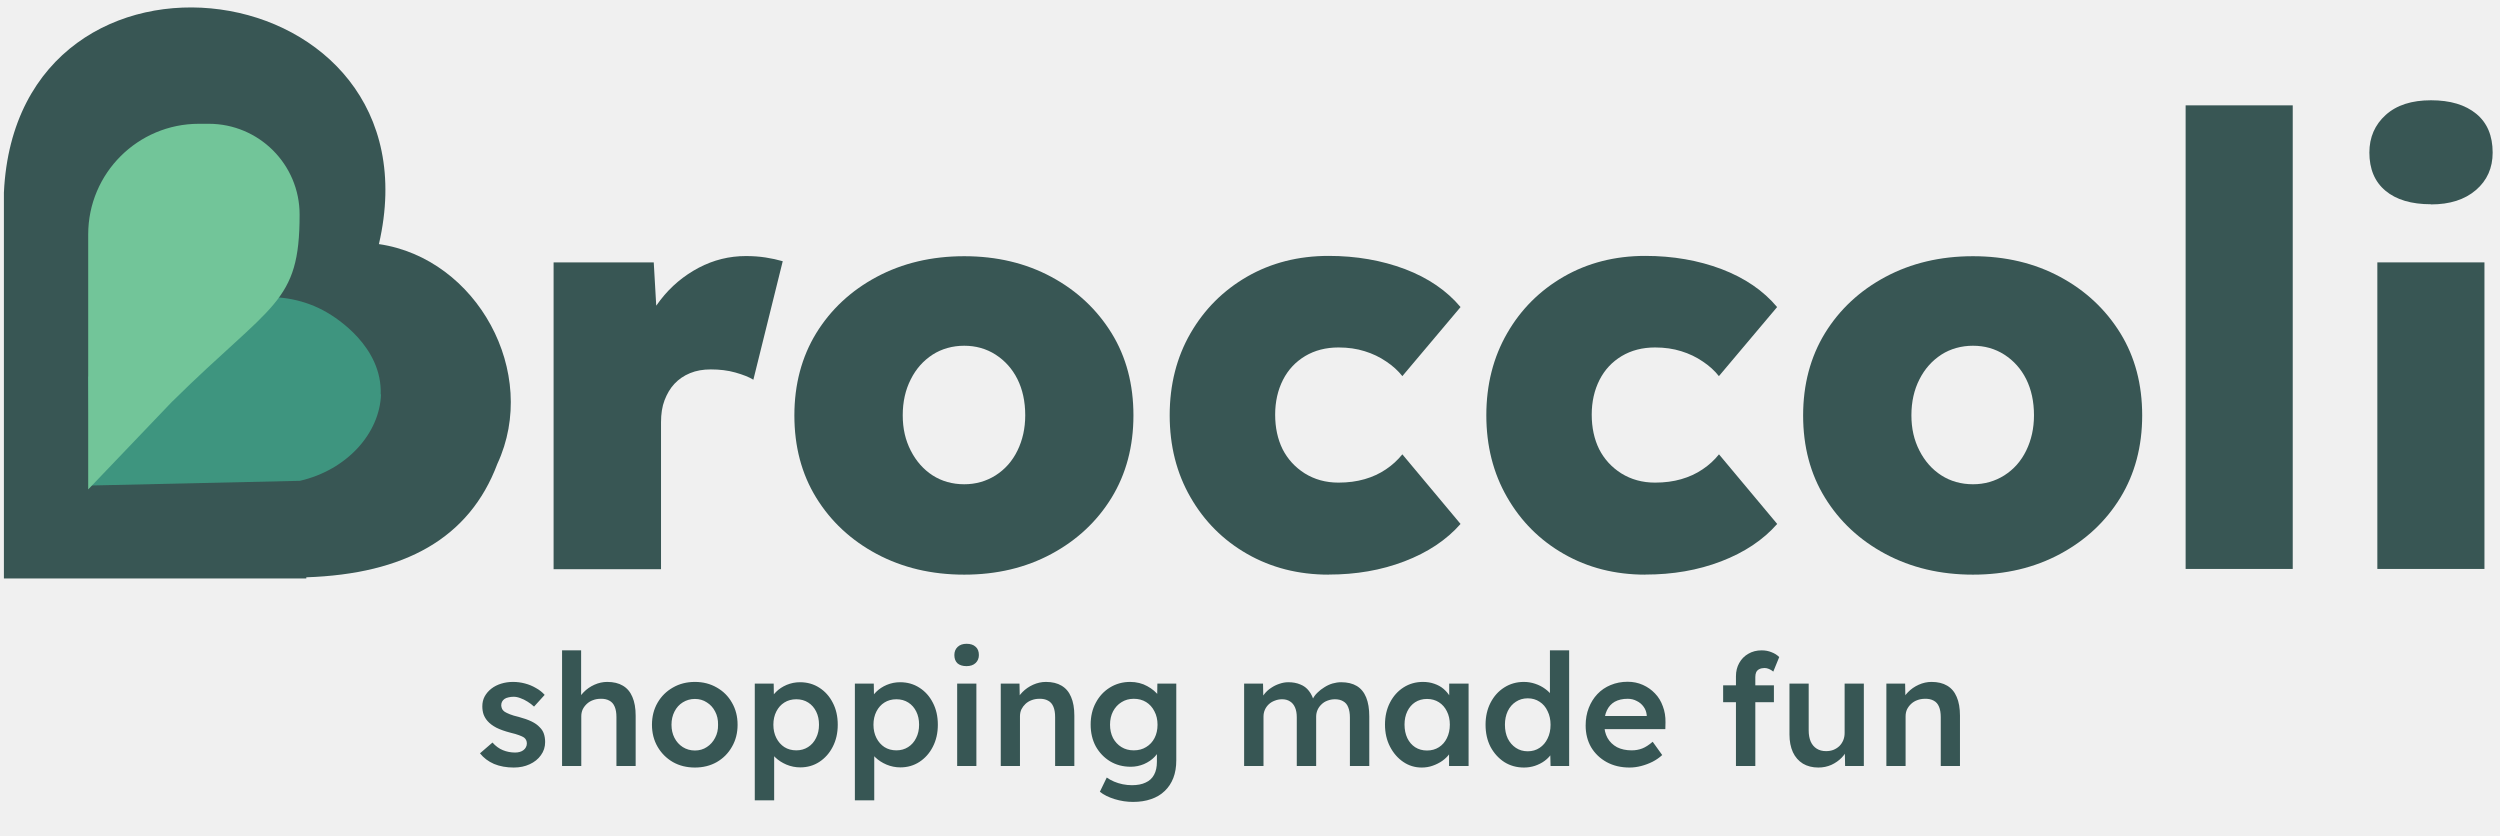
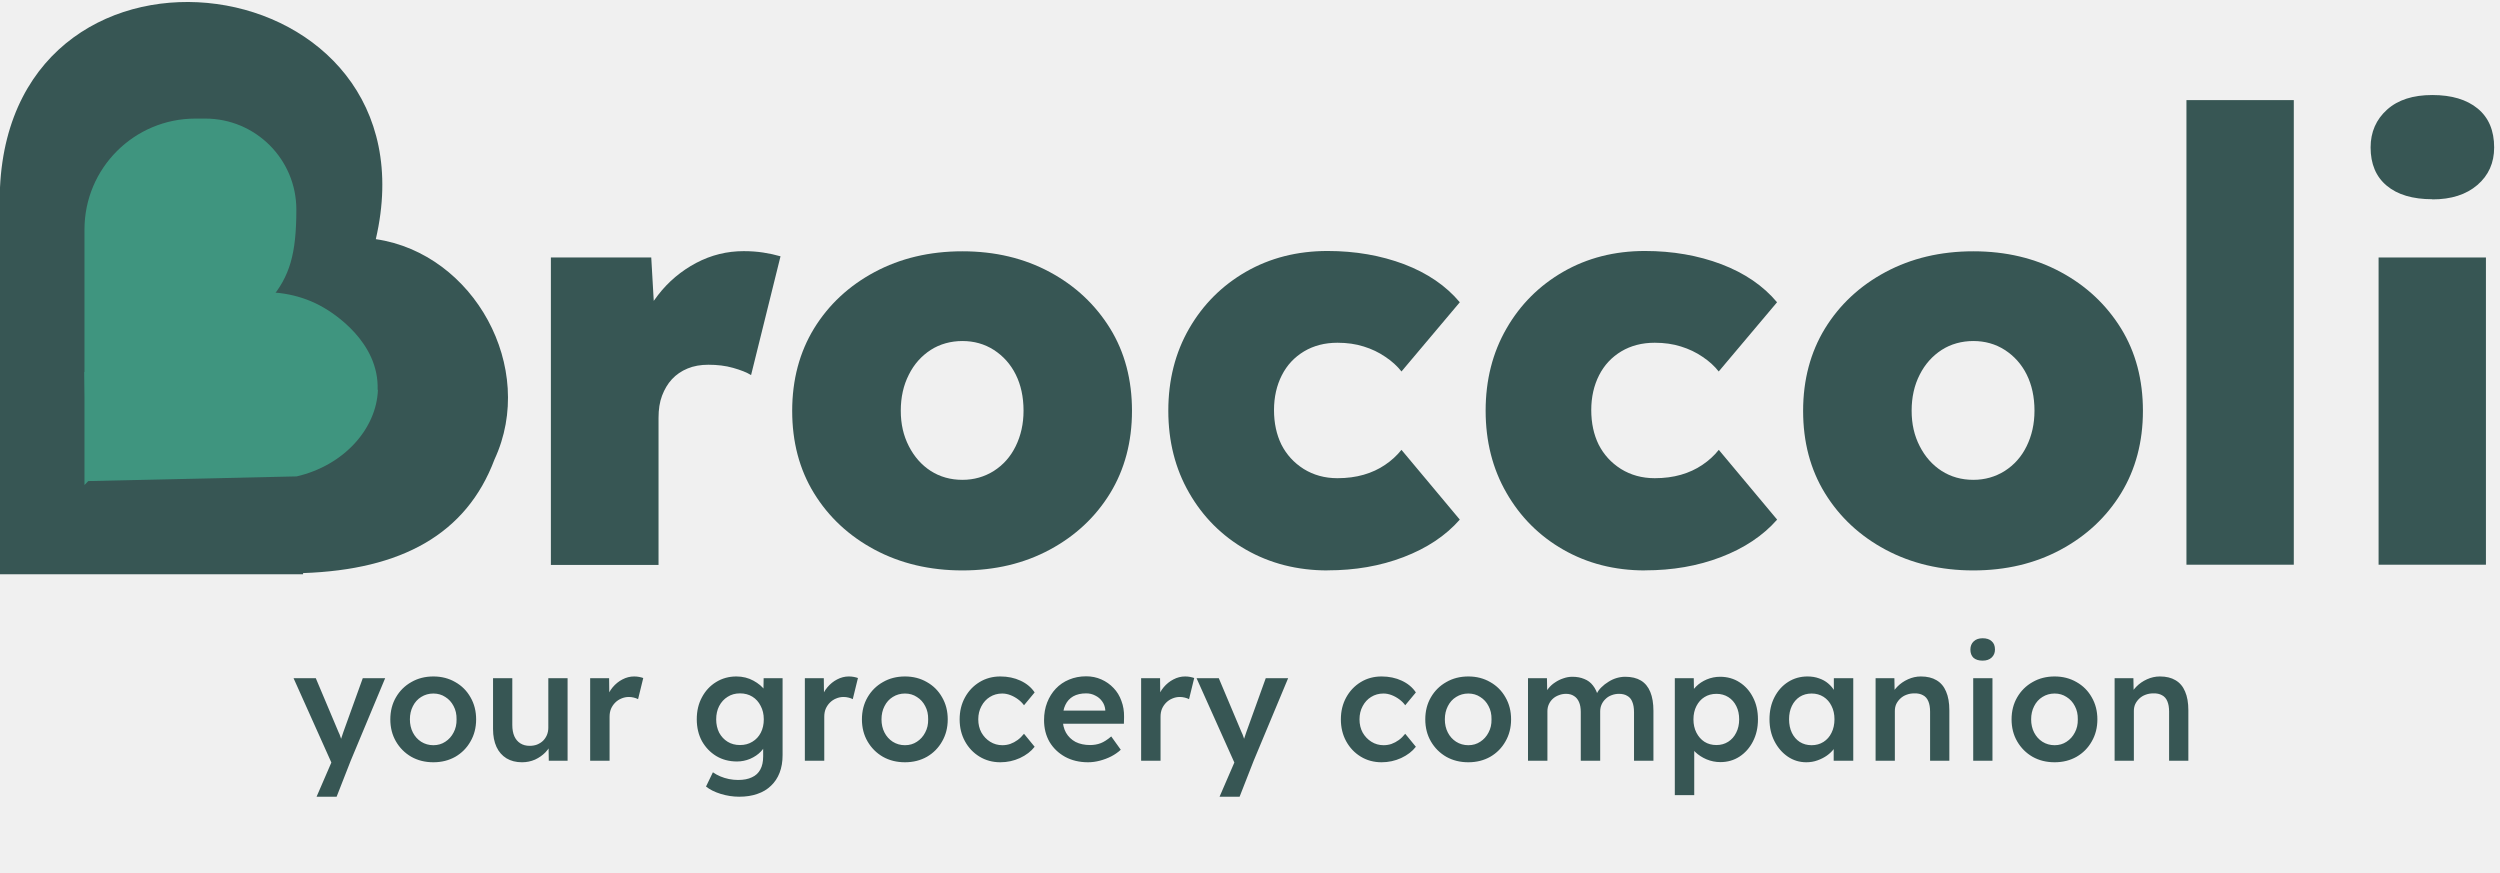
- <svg xmlns="http://www.w3.org/2000/svg" width="320" height="107" viewBox="0 0 320 107" fill="none">
+ <svg xmlns="http://www.w3.org/2000/svg" width="295" height="103" viewBox="0 0 295 103" fill="none">
  <g clip-path="url(#clip0_1_764)">
-     <path d="M70.86 72.825V33.585H83.68L84.42 46.475L81.55 44.265C82.19 42.105 83.18 40.155 84.53 38.405C85.88 36.655 87.51 35.295 89.43 34.275C91.35 33.265 93.36 32.775 95.48 32.775C96.37 32.775 97.2 32.835 97.98 32.955C98.76 33.075 99.5 33.235 100.19 33.435L96.43 48.605C95.89 48.265 95.12 47.965 94.14 47.685C93.16 47.405 92.1 47.285 90.98 47.285C90 47.285 89.11 47.435 88.32 47.765C87.54 48.085 86.88 48.535 86.32 49.135C85.78 49.715 85.37 50.425 85.06 51.235C84.75 52.045 84.61 52.985 84.61 54.075V72.855H70.85L70.86 72.825Z" fill="#385654" />
-     <path d="M123.42 73.555C119.24 73.555 115.51 72.665 112.21 70.905C108.92 69.145 106.34 66.735 104.47 63.695C102.6 60.655 101.68 57.145 101.68 53.175C101.68 49.205 102.62 45.685 104.47 42.655C106.34 39.615 108.92 37.205 112.21 35.445C115.5 33.685 119.24 32.795 123.42 32.795C127.6 32.795 131.31 33.685 134.58 35.445C137.85 37.205 140.41 39.615 142.29 42.655C144.16 45.695 145.08 49.205 145.08 53.175C145.08 57.145 144.14 60.665 142.29 63.695C140.42 66.745 137.85 69.145 134.58 70.905C131.31 72.665 127.59 73.555 123.42 73.555ZM123.42 61.985C124.89 61.985 126.23 61.605 127.44 60.845C128.64 60.075 129.57 59.035 130.23 57.685C130.89 56.335 131.23 54.835 131.23 53.155C131.23 51.395 130.89 49.845 130.23 48.525C129.57 47.205 128.63 46.165 127.44 45.395C126.24 44.625 124.89 44.255 123.42 44.255C121.95 44.255 120.55 44.635 119.37 45.395C118.19 46.165 117.25 47.205 116.58 48.555C115.89 49.905 115.55 51.435 115.55 53.155C115.55 54.875 115.89 56.335 116.58 57.685C117.27 59.035 118.21 60.095 119.37 60.845C120.54 61.595 121.9 61.985 123.42 61.985Z" fill="#385654" />
-     <path d="M170.07 73.555C166.19 73.555 162.72 72.665 159.64 70.905C156.56 69.145 154.14 66.715 152.38 63.645C150.61 60.575 149.72 57.075 149.72 53.155C149.72 49.235 150.61 45.735 152.38 42.665C154.15 39.595 156.57 37.175 159.64 35.405C162.71 33.645 166.18 32.755 170.07 32.755C173.6 32.755 176.86 33.325 179.84 34.445C182.82 35.585 185.18 37.195 186.95 39.305L179.5 48.145C178.96 47.455 178.27 46.825 177.44 46.275C176.61 45.705 175.69 45.265 174.68 44.955C173.67 44.635 172.56 44.475 171.33 44.475C169.7 44.475 168.29 44.845 167.06 45.575C165.83 46.315 164.88 47.325 164.22 48.625C163.56 49.925 163.22 51.415 163.22 53.075C163.22 54.735 163.54 56.215 164.17 57.495C164.82 58.765 165.75 59.795 167.01 60.595C168.27 61.375 169.7 61.775 171.32 61.775C172.55 61.775 173.67 61.625 174.67 61.335C175.68 61.045 176.59 60.625 177.4 60.075C178.21 59.535 178.9 58.895 179.5 58.155L186.95 67.065C185.14 69.125 182.74 70.715 179.76 71.855C176.78 72.995 173.56 73.545 170.07 73.545H170.05L170.07 73.555Z" fill="#385654" />
-     <path d="M210.6 73.555C206.72 73.555 203.25 72.665 200.17 70.905C197.09 69.145 194.67 66.715 192.91 63.645C191.14 60.575 190.25 57.075 190.25 53.155C190.25 49.235 191.14 45.735 192.91 42.665C194.67 39.595 197.1 37.175 200.17 35.405C203.24 33.645 206.71 32.755 210.6 32.755C214.13 32.755 217.39 33.325 220.36 34.445C223.34 35.585 225.7 37.195 227.47 39.305L220.02 48.145C219.48 47.455 218.79 46.825 217.96 46.275C217.13 45.705 216.21 45.265 215.2 44.955C214.19 44.635 213.08 44.475 211.85 44.475C210.22 44.475 208.81 44.845 207.58 45.575C206.35 46.315 205.4 47.325 204.74 48.625C204.08 49.925 203.74 51.415 203.74 53.075C203.74 54.735 204.06 56.215 204.69 57.495C205.34 58.765 206.27 59.795 207.53 60.595C208.79 61.375 210.22 61.775 211.85 61.775C213.08 61.775 214.2 61.625 215.2 61.335C216.21 61.045 217.12 60.625 217.93 60.075C218.74 59.535 219.44 58.895 220.03 58.155L227.48 67.065C225.67 69.125 223.27 70.715 220.3 71.855C217.32 72.995 214.1 73.545 210.61 73.545H210.6V73.555Z" fill="#385654" />
-     <path d="M252.54 73.555C248.36 73.555 244.63 72.665 241.33 70.905C238.04 69.145 235.46 66.735 233.59 63.695C231.72 60.655 230.8 57.145 230.8 53.175C230.8 49.205 231.74 45.685 233.59 42.655C235.46 39.615 238.04 37.205 241.33 35.445C244.62 33.685 248.36 32.795 252.54 32.795C256.72 32.795 260.43 33.685 263.7 35.445C266.97 37.205 269.53 39.615 271.41 42.655C273.28 45.695 274.2 49.205 274.2 53.175C274.2 57.145 273.26 60.665 271.41 63.695C269.54 66.745 266.97 69.145 263.7 70.905C260.43 72.665 256.71 73.555 252.54 73.555ZM252.54 61.985C254.01 61.985 255.35 61.605 256.56 60.845C257.76 60.075 258.69 59.035 259.35 57.685C260.01 56.335 260.35 54.835 260.35 53.155C260.35 51.395 260.01 49.845 259.35 48.525C258.69 47.205 257.75 46.165 256.56 45.395C255.36 44.625 254.01 44.255 252.54 44.255C251.07 44.255 249.67 44.635 248.49 45.395C247.31 46.165 246.37 47.205 245.69 48.555C245 49.905 244.66 51.435 244.66 53.155C244.66 54.875 245 56.335 245.69 57.685C246.38 59.035 247.32 60.095 248.49 60.845C249.66 61.595 251.02 61.985 252.54 61.985Z" fill="#385654" />
-     <path d="M279.76 72.825V13.485H293.47V72.825H279.76Z" fill="#385654" />
-     <path d="M311.16 26.145C308.66 26.145 306.71 25.565 305.34 24.415C303.96 23.265 303.28 21.625 303.28 19.525C303.28 17.565 303.99 15.955 305.38 14.705C306.78 13.445 308.71 12.835 311.17 12.835C313.63 12.835 315.56 13.415 316.96 14.565C318.36 15.715 319.06 17.375 319.06 19.535C319.06 21.495 318.35 23.095 316.92 24.325C315.49 25.555 313.57 26.165 311.18 26.165L311.15 26.145H311.16Z" fill="#385654" />
-     <path d="M318.01 33.585H304.3V72.825H318.01V33.585Z" fill="#385654" />
-     <path d="M63.66 59.375C69.09 47.695 61.05 33.075 48.5 31.245C56.66 -3.965 2.19 -11.435 0.5 24.645V74.045H39.21V73.895C51.73 73.465 60.06 68.965 63.66 59.375Z" fill="#385654" />
-     <path d="M48.77 50.475C48.6 55.455 44.43 60.145 38.39 61.545C29.46 61.745 20.53 61.935 11.6 62.145L11.28 48.225L22.92 41.755C29.02 37.555 36.34 36.795 41.8 39.965C43.03 40.665 48.95 44.365 48.73 50.495L48.76 50.475H48.77Z" fill="#3E957F" />
-     <path d="M22.08 51.355L11.29 62.645V30.005C11.29 22.175 17.64 15.845 25.46 15.845H26.72C33.14 15.845 38.35 21.045 38.35 27.465C38.35 38.915 34.92 38.685 22.08 51.365V51.355Z" fill="#72C599" />
+     <path d="M65.004 66.636V30.383H76.848L77.532 42.292L74.88 40.25C75.471 38.254 76.386 36.453 77.633 34.836C78.88 33.219 80.386 31.963 82.16 31.02C83.934 30.087 85.791 29.635 87.75 29.635C88.572 29.635 89.339 29.69 90.059 29.801C90.78 29.912 91.464 30.06 92.101 30.244L88.627 44.26C88.128 43.946 87.417 43.668 86.512 43.41C85.606 43.151 84.627 43.04 83.592 43.04C82.687 43.04 81.865 43.179 81.135 43.483C80.414 43.779 79.804 44.195 79.287 44.749C78.788 45.285 78.409 45.941 78.123 46.689C77.837 47.438 77.707 48.306 77.707 49.313V66.663H64.995L65.004 66.636Z" fill="#375654" />
+     <path d="M113.563 67.31C109.701 67.31 106.255 66.488 103.206 64.862C100.166 63.236 97.783 61.009 96.055 58.201C94.328 55.392 93.478 52.15 93.478 48.482C93.478 44.814 94.346 41.562 96.055 38.763C97.783 35.954 100.166 33.727 103.206 32.101C106.246 30.475 109.701 29.653 113.563 29.653C117.424 29.653 120.852 30.475 123.873 32.101C126.894 33.727 129.259 35.954 130.996 38.763C132.724 41.571 133.574 44.814 133.574 48.482C133.574 52.15 132.705 55.401 130.996 58.201C129.269 61.019 126.894 63.236 123.873 64.862C120.852 66.488 117.415 67.31 113.563 67.31ZM113.563 56.621C114.921 56.621 116.159 56.27 117.277 55.568C118.385 54.856 119.245 53.896 119.854 52.648C120.464 51.401 120.778 50.015 120.778 48.463C120.778 46.837 120.464 45.405 119.854 44.186C119.245 42.966 118.376 42.005 117.277 41.294C116.168 40.583 114.921 40.241 113.563 40.241C112.205 40.241 110.911 40.592 109.821 41.294C108.731 42.005 107.862 42.966 107.243 44.213C106.606 45.461 106.292 46.874 106.292 48.463C106.292 50.052 106.606 51.401 107.243 52.648C107.881 53.896 108.749 54.875 109.821 55.568C110.902 56.261 112.158 56.621 113.563 56.621Z" fill="#375654" />
+     <path d="M156.661 67.31C153.077 67.31 149.871 66.488 147.025 64.862C144.18 63.236 141.944 60.991 140.318 58.155C138.683 55.319 137.861 52.085 137.861 48.463C137.861 44.842 138.683 41.608 140.318 38.772C141.953 35.936 144.189 33.7 147.025 32.065C149.862 30.439 153.068 29.616 156.661 29.616C159.923 29.616 162.935 30.143 165.688 31.178C168.441 32.231 170.621 33.718 172.256 35.668L165.374 43.835C164.875 43.197 164.237 42.615 163.47 42.107C162.704 41.581 161.854 41.174 160.921 40.888C159.987 40.592 158.962 40.444 157.826 40.444C156.32 40.444 155.017 40.786 153.881 41.46C152.744 42.144 151.867 43.077 151.257 44.278C150.647 45.479 150.333 46.856 150.333 48.389C150.333 49.923 150.629 51.29 151.211 52.473C151.811 53.646 152.67 54.598 153.834 55.337C154.998 56.058 156.32 56.427 157.816 56.427C158.953 56.427 159.987 56.288 160.911 56.021C161.844 55.753 162.685 55.365 163.433 54.856C164.182 54.358 164.819 53.766 165.374 53.083L172.256 61.314C170.584 63.218 168.367 64.687 165.614 65.74C162.861 66.793 159.886 67.301 156.661 67.301H156.643L156.661 67.31Z" fill="#375654" />
+     <path d="M194.106 67.31C190.521 67.31 187.316 66.488 184.47 64.862C181.625 63.236 179.389 60.991 177.763 58.155C176.127 55.319 175.305 52.085 175.305 48.463C175.305 44.842 176.127 41.608 177.763 38.772C179.389 35.936 181.634 33.7 184.47 32.065C187.306 30.439 190.512 29.616 194.106 29.616C197.367 29.616 200.379 30.143 203.123 31.178C205.876 32.231 208.057 33.718 209.692 35.668L202.809 43.835C202.31 43.197 201.673 42.615 200.906 42.107C200.139 41.581 199.289 41.174 198.356 40.888C197.423 40.592 196.397 40.444 195.261 40.444C193.755 40.444 192.452 40.786 191.316 41.46C190.18 42.144 189.302 43.077 188.692 44.278C188.082 45.479 187.768 46.856 187.768 48.389C187.768 49.923 188.064 51.29 188.646 52.473C189.247 53.646 190.106 54.598 191.27 55.337C192.434 56.058 193.755 56.427 195.261 56.427C196.397 56.427 197.432 56.288 198.356 56.021C199.289 55.753 200.13 55.365 200.878 54.856C201.626 54.358 202.273 53.766 202.818 53.083L209.701 61.314C208.029 63.218 205.812 64.687 203.068 65.74C200.315 66.793 197.34 67.301 194.115 67.301H194.106V67.31Z" fill="#375654" />
+     <path d="M232.853 67.31C228.992 67.31 225.546 66.488 222.497 64.862C219.457 63.236 217.074 61.009 215.346 58.201C213.618 55.392 212.768 52.15 212.768 48.482C212.768 44.814 213.637 41.562 215.346 38.763C217.074 35.954 219.457 33.727 222.497 32.101C225.536 30.475 228.992 29.653 232.853 29.653C236.715 29.653 240.143 30.475 243.164 32.101C246.185 33.727 248.55 35.954 250.287 38.763C252.015 41.571 252.865 44.814 252.865 48.482C252.865 52.15 251.996 55.401 250.287 58.201C248.559 61.019 246.185 63.236 243.164 64.862C240.143 66.488 236.706 67.31 232.853 67.31ZM232.853 56.621C234.211 56.621 235.449 56.27 236.567 55.568C237.676 54.856 238.535 53.896 239.145 52.648C239.755 51.401 240.069 50.015 240.069 48.463C240.069 46.837 239.755 45.405 239.145 44.186C238.535 42.966 237.667 42.005 236.567 41.294C235.459 40.583 234.211 40.241 232.853 40.241C231.495 40.241 230.202 40.592 229.112 41.294C228.022 42.005 227.153 42.966 226.525 44.213C225.887 45.461 225.573 46.874 225.573 48.463C225.573 50.052 225.887 51.401 226.525 52.648C227.162 53.896 228.031 54.875 229.112 55.568C230.193 56.261 231.449 56.621 232.853 56.621Z" fill="#375654" />
+     <path d="M258.001 66.636V11.813H270.668V66.636H258.001Z" fill="#375654" />
+     <path d="M287.011 23.509C284.701 23.509 282.9 22.974 281.634 21.911C280.359 20.849 279.731 19.334 279.731 17.393C279.731 15.583 280.387 14.095 281.671 12.94C282.964 11.776 284.747 11.213 287.02 11.213C289.293 11.213 291.076 11.748 292.369 12.811C293.663 13.873 294.31 15.407 294.31 17.403C294.31 19.213 293.654 20.692 292.332 21.828C291.011 22.964 289.237 23.528 287.029 23.528L287.002 23.509H287.011Z" fill="#375654" />
+     <path d="M293.34 30.383H280.673V66.636H293.34V30.383Z" fill="#375654" />
+     <path d="M58.352 54.21C63.369 43.419 55.941 29.912 44.346 28.221C51.885 -4.308 1.561 -11.21 -1.04904e-05 22.124V67.763H35.763V67.624C47.33 67.227 55.026 63.07 58.352 54.21Z" fill="#375654" />
+     <path d="M44.595 45.987C44.438 50.588 40.586 54.921 35.006 56.215C26.755 56.399 18.505 56.575 10.255 56.769L9.959 43.909L20.713 37.931C26.349 34.051 33.112 33.349 38.156 36.277C39.292 36.924 44.762 40.342 44.559 46.006L44.586 45.987H44.595Z" fill="#3F957F" />
+     <path d="M19.937 46.8L9.969 57.231V27.076C9.969 19.842 15.835 13.993 23.06 13.993H24.224C30.155 13.993 34.969 18.798 34.969 24.729C34.969 35.307 31.8 35.095 19.937 46.809V46.8Z" fill="#3F957F" />
  </g>
-   <path d="M65.757 98.245C64.823 98.245 63.983 98.092 63.237 97.785C62.504 97.465 61.904 97.012 61.437 96.425L63.037 95.045C63.437 95.498 63.883 95.825 64.377 96.025C64.87 96.225 65.39 96.325 65.937 96.325C66.163 96.325 66.364 96.298 66.537 96.245C66.724 96.192 66.883 96.112 67.017 96.005C67.15 95.898 67.25 95.778 67.317 95.645C67.397 95.498 67.437 95.338 67.437 95.165C67.437 94.845 67.317 94.592 67.077 94.405C66.944 94.312 66.73 94.212 66.437 94.105C66.157 93.998 65.79 93.892 65.337 93.785C64.617 93.598 64.017 93.385 63.537 93.145C63.057 92.892 62.684 92.612 62.417 92.305C62.19 92.052 62.017 91.765 61.897 91.445C61.79 91.125 61.737 90.778 61.737 90.405C61.737 89.938 61.837 89.518 62.037 89.145C62.25 88.758 62.537 88.425 62.897 88.145C63.257 87.865 63.677 87.652 64.157 87.505C64.637 87.358 65.137 87.285 65.657 87.285C66.19 87.285 66.704 87.352 67.197 87.485C67.704 87.618 68.17 87.812 68.597 88.065C69.037 88.305 69.41 88.598 69.717 88.945L68.357 90.445C68.103 90.205 67.823 89.992 67.517 89.805C67.224 89.618 66.924 89.472 66.617 89.365C66.31 89.245 66.023 89.185 65.757 89.185C65.504 89.185 65.277 89.212 65.077 89.265C64.877 89.305 64.71 89.372 64.577 89.465C64.444 89.558 64.337 89.678 64.257 89.825C64.19 89.958 64.157 90.118 64.157 90.305C64.17 90.465 64.21 90.618 64.277 90.765C64.357 90.898 64.463 91.012 64.597 91.105C64.743 91.198 64.963 91.305 65.257 91.425C65.55 91.545 65.93 91.658 66.397 91.765C67.05 91.938 67.597 92.132 68.037 92.345C68.477 92.558 68.823 92.805 69.077 93.085C69.33 93.325 69.51 93.605 69.617 93.925C69.724 94.245 69.777 94.598 69.777 94.985C69.777 95.612 69.597 96.172 69.237 96.665C68.89 97.158 68.41 97.545 67.797 97.825C67.197 98.105 66.517 98.245 65.757 98.245ZM71.944 98.045V83.245H74.384V89.665L73.924 89.905C74.057 89.425 74.317 88.992 74.704 88.605C75.091 88.205 75.551 87.885 76.084 87.645C76.617 87.405 77.164 87.285 77.724 87.285C78.524 87.285 79.191 87.445 79.724 87.765C80.271 88.085 80.677 88.565 80.944 89.205C81.224 89.845 81.364 90.645 81.364 91.605V98.045H78.904V91.785C78.904 91.252 78.831 90.812 78.684 90.465C78.537 90.105 78.311 89.845 78.004 89.685C77.697 89.512 77.324 89.432 76.884 89.445C76.524 89.445 76.191 89.505 75.884 89.625C75.591 89.732 75.331 89.892 75.104 90.105C74.891 90.305 74.717 90.538 74.584 90.805C74.464 91.072 74.404 91.365 74.404 91.685V98.045H73.184C72.944 98.045 72.717 98.045 72.504 98.045C72.304 98.045 72.117 98.045 71.944 98.045ZM88.951 98.245C87.898 98.245 86.958 98.012 86.131 97.545C85.305 97.065 84.651 96.412 84.171 95.585C83.691 94.758 83.451 93.818 83.451 92.765C83.451 91.712 83.691 90.772 84.171 89.945C84.651 89.118 85.305 88.472 86.131 88.005C86.958 87.525 87.898 87.285 88.951 87.285C89.991 87.285 90.925 87.525 91.751 88.005C92.578 88.472 93.225 89.118 93.691 89.945C94.171 90.772 94.411 91.712 94.411 92.765C94.411 93.818 94.171 94.758 93.691 95.585C93.225 96.412 92.578 97.065 91.751 97.545C90.925 98.012 89.991 98.245 88.951 98.245ZM88.951 96.065C89.525 96.065 90.031 95.918 90.471 95.625C90.925 95.332 91.278 94.938 91.531 94.445C91.798 93.952 91.925 93.392 91.911 92.765C91.925 92.125 91.798 91.558 91.531 91.065C91.278 90.572 90.925 90.185 90.471 89.905C90.031 89.612 89.525 89.465 88.951 89.465C88.378 89.465 87.858 89.612 87.391 89.905C86.938 90.185 86.585 90.578 86.331 91.085C86.078 91.578 85.951 92.138 85.951 92.765C85.951 93.392 86.078 93.952 86.331 94.445C86.585 94.938 86.938 95.332 87.391 95.625C87.858 95.918 88.378 96.065 88.951 96.065ZM96.612 102.445V87.505H99.032L99.072 89.905L98.652 89.725C98.732 89.312 98.959 88.925 99.332 88.565C99.705 88.192 100.159 87.892 100.692 87.665C101.239 87.438 101.805 87.325 102.392 87.325C103.325 87.325 104.152 87.558 104.872 88.025C105.605 88.492 106.179 89.132 106.592 89.945C107.019 90.758 107.232 91.698 107.232 92.765C107.232 93.818 107.019 94.758 106.592 95.585C106.179 96.398 105.605 97.045 104.872 97.525C104.152 97.992 103.339 98.225 102.432 98.225C101.819 98.225 101.225 98.105 100.652 97.865C100.092 97.625 99.612 97.312 99.212 96.925C98.825 96.538 98.585 96.132 98.492 95.705L99.092 95.425V102.445H96.612ZM101.932 96.045C102.492 96.045 102.992 95.905 103.432 95.625C103.872 95.345 104.212 94.958 104.452 94.465C104.705 93.972 104.832 93.405 104.832 92.765C104.832 92.125 104.712 91.565 104.472 91.085C104.232 90.592 103.892 90.205 103.452 89.925C103.012 89.645 102.505 89.505 101.932 89.505C101.345 89.505 100.832 89.645 100.392 89.925C99.965 90.192 99.625 90.572 99.372 91.065C99.118 91.558 98.992 92.125 98.992 92.765C98.992 93.405 99.118 93.972 99.372 94.465C99.625 94.958 99.965 95.345 100.392 95.625C100.832 95.905 101.345 96.045 101.932 96.045ZM109.424 102.445V87.505H111.844L111.884 89.905L111.464 89.725C111.544 89.312 111.771 88.925 112.144 88.565C112.518 88.192 112.971 87.892 113.504 87.665C114.051 87.438 114.618 87.325 115.204 87.325C116.138 87.325 116.964 87.558 117.684 88.025C118.418 88.492 118.991 89.132 119.404 89.945C119.831 90.758 120.044 91.698 120.044 92.765C120.044 93.818 119.831 94.758 119.404 95.585C118.991 96.398 118.418 97.045 117.684 97.525C116.964 97.992 116.151 98.225 115.244 98.225C114.631 98.225 114.038 98.105 113.464 97.865C112.904 97.625 112.424 97.312 112.024 96.925C111.638 96.538 111.398 96.132 111.304 95.705L111.904 95.425V102.445H109.424ZM114.744 96.045C115.304 96.045 115.804 95.905 116.244 95.625C116.684 95.345 117.024 94.958 117.264 94.465C117.518 93.972 117.644 93.405 117.644 92.765C117.644 92.125 117.524 91.565 117.284 91.085C117.044 90.592 116.704 90.205 116.264 89.925C115.824 89.645 115.318 89.505 114.744 89.505C114.158 89.505 113.644 89.645 113.204 89.925C112.778 90.192 112.438 90.572 112.184 91.065C111.931 91.558 111.804 92.125 111.804 92.765C111.804 93.405 111.931 93.972 112.184 94.465C112.438 94.958 112.778 95.345 113.204 95.625C113.644 95.905 114.158 96.045 114.744 96.045ZM122.517 98.045V87.505H124.977V98.045H122.517ZM123.717 85.265C123.224 85.265 122.837 85.145 122.557 84.905C122.29 84.652 122.157 84.298 122.157 83.845C122.157 83.418 122.297 83.072 122.577 82.805C122.857 82.538 123.237 82.405 123.717 82.405C124.224 82.405 124.61 82.532 124.877 82.785C125.157 83.025 125.297 83.378 125.297 83.845C125.297 84.258 125.157 84.598 124.877 84.865C124.597 85.132 124.21 85.265 123.717 85.265ZM128.096 98.045V87.505H130.496L130.536 89.665L130.076 89.905C130.21 89.425 130.47 88.992 130.856 88.605C131.243 88.205 131.703 87.885 132.236 87.645C132.77 87.405 133.316 87.285 133.876 87.285C134.676 87.285 135.343 87.445 135.876 87.765C136.423 88.085 136.83 88.565 137.096 89.205C137.376 89.845 137.516 90.645 137.516 91.605V98.045H135.056V91.785C135.056 91.252 134.983 90.812 134.836 90.465C134.69 90.105 134.463 89.845 134.156 89.685C133.85 89.512 133.476 89.432 133.036 89.445C132.676 89.445 132.343 89.505 132.036 89.625C131.743 89.732 131.483 89.892 131.256 90.105C131.043 90.305 130.87 90.538 130.736 90.805C130.616 91.072 130.556 91.365 130.556 91.685V98.045H129.336C129.096 98.045 128.87 98.045 128.656 98.045C128.456 98.045 128.27 98.045 128.096 98.045ZM145.024 102.645C144.237 102.645 143.45 102.525 142.664 102.285C141.89 102.045 141.264 101.732 140.784 101.345L141.664 99.525C141.944 99.725 142.257 99.898 142.604 100.045C142.95 100.192 143.317 100.305 143.704 100.385C144.104 100.465 144.497 100.505 144.884 100.505C145.59 100.505 146.177 100.392 146.644 100.165C147.124 99.952 147.484 99.618 147.724 99.165C147.964 98.725 148.084 98.172 148.084 97.505V95.565L148.444 95.705C148.364 96.118 148.144 96.512 147.784 96.885C147.424 97.258 146.97 97.565 146.424 97.805C145.877 98.032 145.317 98.145 144.744 98.145C143.744 98.145 142.857 97.912 142.084 97.445C141.324 96.978 140.717 96.345 140.264 95.545C139.824 94.732 139.604 93.798 139.604 92.745C139.604 91.692 139.824 90.758 140.264 89.945C140.704 89.118 141.304 88.472 142.064 88.005C142.837 87.525 143.704 87.285 144.664 87.285C145.064 87.285 145.45 87.332 145.824 87.425C146.197 87.518 146.537 87.652 146.844 87.825C147.164 87.998 147.45 88.192 147.704 88.405C147.957 88.618 148.164 88.845 148.324 89.085C148.484 89.325 148.584 89.558 148.624 89.785L148.104 89.945L148.144 87.505H150.564V97.325C150.564 98.178 150.437 98.932 150.184 99.585C149.93 100.238 149.564 100.792 149.084 101.245C148.604 101.712 148.024 102.058 147.344 102.285C146.664 102.525 145.89 102.645 145.024 102.645ZM145.124 96.045C145.724 96.045 146.25 95.905 146.704 95.625C147.17 95.345 147.53 94.958 147.784 94.465C148.037 93.972 148.164 93.405 148.164 92.765C148.164 92.112 148.03 91.538 147.764 91.045C147.51 90.538 147.157 90.145 146.704 89.865C146.25 89.585 145.724 89.445 145.124 89.445C144.524 89.445 143.997 89.592 143.544 89.885C143.09 90.165 142.73 90.558 142.464 91.065C142.21 91.558 142.084 92.125 142.084 92.765C142.084 93.392 142.21 93.958 142.464 94.465C142.73 94.958 143.09 95.345 143.544 95.625C143.997 95.905 144.524 96.045 145.124 96.045ZM159.248 98.045V87.505H161.668L161.708 89.625L161.308 89.785C161.428 89.438 161.608 89.118 161.848 88.825C162.088 88.518 162.374 88.258 162.708 88.045C163.041 87.818 163.394 87.645 163.768 87.525C164.141 87.392 164.521 87.325 164.908 87.325C165.481 87.325 165.988 87.418 166.428 87.605C166.881 87.778 167.254 88.058 167.548 88.445C167.854 88.832 168.081 89.325 168.228 89.925L167.848 89.845L168.008 89.525C168.154 89.205 168.361 88.918 168.628 88.665C168.894 88.398 169.194 88.165 169.528 87.965C169.861 87.752 170.208 87.592 170.568 87.485C170.941 87.378 171.308 87.325 171.668 87.325C172.468 87.325 173.134 87.485 173.668 87.805C174.201 88.125 174.601 88.612 174.868 89.265C175.134 89.918 175.268 90.725 175.268 91.685V98.045H172.788V91.845C172.788 91.312 172.714 90.872 172.568 90.525C172.434 90.178 172.221 89.925 171.928 89.765C171.648 89.592 171.294 89.505 170.868 89.505C170.534 89.505 170.214 89.565 169.908 89.685C169.614 89.792 169.361 89.952 169.148 90.165C168.934 90.365 168.768 90.598 168.648 90.865C168.528 91.132 168.468 91.425 168.468 91.745V98.045H165.988V91.825C165.988 91.318 165.914 90.898 165.768 90.565C165.621 90.218 165.408 89.958 165.128 89.785C164.848 89.598 164.508 89.505 164.108 89.505C163.774 89.505 163.461 89.565 163.168 89.685C162.874 89.792 162.621 89.945 162.408 90.145C162.194 90.345 162.028 90.578 161.908 90.845C161.788 91.112 161.728 91.405 161.728 91.725V98.045H159.248ZM181.979 98.245C181.112 98.245 180.325 98.005 179.619 97.525C178.912 97.045 178.345 96.392 177.919 95.565C177.492 94.738 177.279 93.798 177.279 92.745C177.279 91.692 177.492 90.752 177.919 89.925C178.345 89.098 178.925 88.452 179.659 87.985C180.392 87.518 181.219 87.285 182.139 87.285C182.672 87.285 183.159 87.365 183.599 87.525C184.039 87.672 184.425 87.885 184.759 88.165C185.092 88.445 185.365 88.765 185.579 89.125C185.805 89.485 185.959 89.872 186.039 90.285L185.499 90.145V87.505H187.979V98.045H185.479V95.525L186.059 95.425C185.965 95.785 185.792 96.138 185.539 96.485C185.299 96.818 184.992 97.118 184.619 97.385C184.259 97.638 183.852 97.845 183.399 98.005C182.959 98.165 182.485 98.245 181.979 98.245ZM182.659 96.065C183.232 96.065 183.739 95.925 184.179 95.645C184.619 95.365 184.959 94.978 185.199 94.485C185.452 93.978 185.579 93.398 185.579 92.745C185.579 92.105 185.452 91.538 185.199 91.045C184.959 90.552 184.619 90.165 184.179 89.885C183.739 89.605 183.232 89.465 182.659 89.465C182.085 89.465 181.579 89.605 181.139 89.885C180.712 90.165 180.379 90.552 180.139 91.045C179.899 91.538 179.779 92.105 179.779 92.745C179.779 93.398 179.899 93.978 180.139 94.485C180.379 94.978 180.712 95.365 181.139 95.645C181.579 95.925 182.085 96.065 182.659 96.065ZM195.071 98.245C194.137 98.245 193.297 98.012 192.551 97.545C191.817 97.065 191.231 96.418 190.791 95.605C190.364 94.778 190.151 93.832 190.151 92.765C190.151 91.712 190.364 90.772 190.791 89.945C191.217 89.118 191.797 88.472 192.531 88.005C193.277 87.525 194.117 87.285 195.051 87.285C195.557 87.285 196.044 87.365 196.511 87.525C196.991 87.685 197.417 87.905 197.791 88.185C198.164 88.452 198.457 88.752 198.671 89.085C198.897 89.418 199.024 89.765 199.051 90.125L198.391 90.205V83.245H200.851V98.045H198.471L198.411 95.565L198.891 95.605C198.877 95.938 198.757 96.258 198.531 96.565C198.317 96.872 198.037 97.152 197.691 97.405C197.344 97.658 196.937 97.865 196.471 98.025C196.017 98.172 195.551 98.245 195.071 98.245ZM195.551 96.165C196.124 96.165 196.631 96.018 197.071 95.725C197.511 95.432 197.851 95.032 198.091 94.525C198.344 94.018 198.471 93.432 198.471 92.765C198.471 92.112 198.344 91.532 198.091 91.025C197.851 90.505 197.511 90.105 197.071 89.825C196.631 89.532 196.124 89.385 195.551 89.385C194.977 89.385 194.471 89.532 194.031 89.825C193.591 90.105 193.244 90.505 192.991 91.025C192.751 91.532 192.631 92.112 192.631 92.765C192.631 93.432 192.751 94.018 192.991 94.525C193.244 95.032 193.591 95.432 194.031 95.725C194.471 96.018 194.977 96.165 195.551 96.165ZM208.583 98.245C207.476 98.245 206.496 98.012 205.643 97.545C204.803 97.078 204.143 96.445 203.663 95.645C203.196 94.832 202.963 93.905 202.963 92.865C202.963 92.038 203.096 91.285 203.363 90.605C203.63 89.925 203.996 89.338 204.463 88.845C204.943 88.338 205.51 87.952 206.163 87.685C206.83 87.405 207.556 87.265 208.343 87.265C209.036 87.265 209.683 87.398 210.283 87.665C210.883 87.932 211.403 88.298 211.843 88.765C212.283 89.218 212.616 89.765 212.843 90.405C213.083 91.032 213.196 91.718 213.183 92.465L213.163 93.325H204.623L204.163 91.645H211.103L210.783 91.985V91.545C210.743 91.132 210.61 90.772 210.383 90.465C210.156 90.145 209.863 89.898 209.503 89.725C209.156 89.538 208.77 89.445 208.343 89.445C207.69 89.445 207.136 89.572 206.683 89.825C206.243 90.078 205.91 90.445 205.683 90.925C205.456 91.392 205.343 91.978 205.343 92.685C205.343 93.365 205.483 93.958 205.763 94.465C206.056 94.972 206.463 95.365 206.983 95.645C207.516 95.912 208.136 96.045 208.843 96.045C209.336 96.045 209.79 95.965 210.203 95.805C210.616 95.645 211.063 95.358 211.543 94.945L212.763 96.645C212.403 96.978 211.99 97.265 211.523 97.505C211.07 97.732 210.59 97.912 210.083 98.045C209.576 98.178 209.076 98.245 208.583 98.245ZM222.201 98.045V86.565C222.201 85.925 222.341 85.358 222.621 84.865C222.901 84.358 223.287 83.965 223.781 83.685C224.274 83.392 224.847 83.245 225.501 83.245C225.954 83.245 226.374 83.325 226.761 83.485C227.147 83.632 227.474 83.838 227.741 84.105L226.981 85.965C226.807 85.818 226.621 85.705 226.421 85.625C226.234 85.545 226.054 85.505 225.881 85.505C225.614 85.505 225.387 85.552 225.201 85.645C225.027 85.725 224.894 85.852 224.801 86.025C224.721 86.198 224.681 86.405 224.681 86.645V98.045H223.441C223.201 98.045 222.974 98.045 222.761 98.045C222.561 98.045 222.374 98.045 222.201 98.045ZM220.561 89.885V87.725H227.061V89.885H220.561ZM232.752 98.245C231.992 98.245 231.332 98.078 230.772 97.745C230.212 97.398 229.786 96.912 229.492 96.285C229.199 95.645 229.052 94.885 229.052 94.005V87.505H231.512V93.485C231.512 94.045 231.599 94.525 231.772 94.925C231.946 95.312 232.199 95.612 232.532 95.825C232.866 96.038 233.266 96.145 233.732 96.145C234.079 96.145 234.392 96.092 234.672 95.985C234.966 95.865 235.219 95.705 235.432 95.505C235.646 95.292 235.812 95.045 235.932 94.765C236.052 94.472 236.112 94.158 236.112 93.825V87.505H238.572V98.045H236.172L236.132 95.845L236.572 95.605C236.412 96.112 236.139 96.565 235.752 96.965C235.379 97.352 234.932 97.665 234.412 97.905C233.892 98.132 233.339 98.245 232.752 98.245ZM241.456 98.045V87.505H243.856L243.896 89.665L243.436 89.905C243.569 89.425 243.829 88.992 244.216 88.605C244.602 88.205 245.062 87.885 245.596 87.645C246.129 87.405 246.676 87.285 247.236 87.285C248.036 87.285 248.702 87.445 249.236 87.765C249.782 88.085 250.189 88.565 250.456 89.205C250.736 89.845 250.876 90.645 250.876 91.605V98.045H248.416V91.785C248.416 91.252 248.342 90.812 248.196 90.465C248.049 90.105 247.822 89.845 247.516 89.685C247.209 89.512 246.836 89.432 246.396 89.445C246.036 89.445 245.702 89.505 245.396 89.625C245.102 89.732 244.842 89.892 244.616 90.105C244.402 90.305 244.229 90.538 244.096 90.805C243.976 91.072 243.916 91.365 243.916 91.685V98.045H242.696C242.456 98.045 242.229 98.045 242.016 98.045C241.816 98.045 241.629 98.045 241.456 98.045Z" fill="#375654" />
+   <path d="M37.356 94.013L39.425 89.227L39.444 90.742L34.639 80.025H37.263L39.943 86.382C40.029 86.542 40.115 86.757 40.201 87.028C40.288 87.287 40.361 87.546 40.423 87.804L39.961 87.952C40.047 87.718 40.14 87.472 40.238 87.213C40.337 86.942 40.429 86.665 40.515 86.382L42.807 80.025H45.449L41.384 89.763L39.721 94.013H37.356ZM51.139 89.948C50.166 89.948 49.298 89.732 48.534 89.301C47.77 88.858 47.166 88.254 46.723 87.49C46.28 86.727 46.058 85.858 46.058 84.885C46.058 83.912 46.28 83.043 46.723 82.28C47.166 81.516 47.77 80.918 48.534 80.487C49.298 80.044 50.166 79.822 51.139 79.822C52.1 79.822 52.962 80.044 53.726 80.487C54.49 80.918 55.087 81.516 55.518 82.28C55.962 83.043 56.184 83.912 56.184 84.885C56.184 85.858 55.962 86.727 55.518 87.49C55.087 88.254 54.49 88.858 53.726 89.301C52.962 89.732 52.1 89.948 51.139 89.948ZM51.139 87.934C51.669 87.934 52.137 87.798 52.544 87.527C52.962 87.256 53.289 86.893 53.523 86.437C53.769 85.981 53.886 85.464 53.874 84.885C53.886 84.294 53.769 83.77 53.523 83.314C53.289 82.859 52.962 82.501 52.544 82.243C52.137 81.972 51.669 81.836 51.139 81.836C50.609 81.836 50.129 81.972 49.698 82.243C49.279 82.501 48.953 82.865 48.719 83.333C48.485 83.789 48.368 84.306 48.368 84.885C48.368 85.464 48.485 85.981 48.719 86.437C48.953 86.893 49.279 87.256 49.698 87.527C50.129 87.798 50.609 87.934 51.139 87.934ZM61.598 89.948C60.896 89.948 60.286 89.794 59.769 89.486C59.251 89.166 58.857 88.716 58.586 88.137C58.315 87.546 58.179 86.844 58.179 86.031V80.025H60.452V85.55C60.452 86.067 60.532 86.511 60.693 86.88C60.853 87.238 61.087 87.515 61.395 87.712C61.703 87.909 62.072 88.008 62.503 88.008C62.824 88.008 63.113 87.958 63.372 87.86C63.643 87.749 63.877 87.601 64.074 87.416C64.271 87.219 64.425 86.991 64.536 86.733C64.647 86.462 64.702 86.172 64.702 85.864V80.025H66.975V89.763H64.757L64.721 87.731L65.127 87.509C64.979 87.977 64.727 88.396 64.37 88.765C64.025 89.122 63.612 89.412 63.132 89.634C62.651 89.843 62.14 89.948 61.598 89.948ZM69.639 89.763V80.025H71.874L71.911 83.13L71.597 82.427C71.733 81.935 71.967 81.491 72.299 81.097C72.632 80.703 73.014 80.395 73.445 80.173C73.888 79.939 74.35 79.822 74.831 79.822C75.04 79.822 75.237 79.841 75.422 79.877C75.619 79.915 75.779 79.958 75.903 80.007L75.293 82.501C75.157 82.427 74.991 82.366 74.794 82.317C74.597 82.267 74.4 82.243 74.203 82.243C73.895 82.243 73.599 82.304 73.316 82.427C73.045 82.538 72.804 82.698 72.595 82.908C72.386 83.117 72.219 83.364 72.096 83.647C71.985 83.918 71.93 84.226 71.93 84.571V89.763H69.639ZM87.226 94.013C86.499 94.013 85.773 93.902 85.046 93.68C84.332 93.459 83.752 93.169 83.309 92.812L84.122 91.13C84.381 91.315 84.67 91.475 84.99 91.611C85.311 91.746 85.65 91.851 86.007 91.925C86.376 91.999 86.74 92.036 87.097 92.036C87.75 92.036 88.292 91.931 88.723 91.722C89.166 91.525 89.499 91.217 89.721 90.798C89.942 90.391 90.053 89.88 90.053 89.264V87.472L90.386 87.601C90.312 87.983 90.109 88.346 89.776 88.691C89.444 89.036 89.025 89.32 88.52 89.541C88.015 89.751 87.497 89.855 86.968 89.855C86.044 89.855 85.225 89.64 84.51 89.209C83.808 88.778 83.248 88.192 82.829 87.453C82.422 86.702 82.219 85.84 82.219 84.867C82.219 83.893 82.422 83.031 82.829 82.28C83.235 81.516 83.79 80.918 84.492 80.487C85.206 80.044 86.007 79.822 86.894 79.822C87.263 79.822 87.621 79.865 87.965 79.951C88.31 80.038 88.624 80.161 88.908 80.321C89.203 80.481 89.468 80.66 89.702 80.857C89.936 81.054 90.127 81.263 90.275 81.485C90.423 81.707 90.515 81.922 90.552 82.132L90.072 82.28L90.109 80.025H92.345V89.098C92.345 89.886 92.228 90.582 91.993 91.186C91.76 91.789 91.421 92.301 90.977 92.719C90.534 93.15 89.998 93.471 89.37 93.68C88.742 93.902 88.027 94.013 87.226 94.013ZM87.319 87.915C87.873 87.915 88.36 87.786 88.778 87.527C89.21 87.269 89.542 86.911 89.776 86.456C90.01 86 90.127 85.476 90.127 84.885C90.127 84.281 90.004 83.752 89.758 83.296C89.524 82.828 89.197 82.464 88.778 82.206C88.36 81.947 87.873 81.818 87.319 81.818C86.764 81.818 86.278 81.953 85.859 82.224C85.44 82.483 85.108 82.846 84.861 83.314C84.627 83.77 84.51 84.294 84.51 84.885C84.51 85.464 84.627 85.987 84.861 86.456C85.108 86.911 85.44 87.269 85.859 87.527C86.278 87.786 86.764 87.915 87.319 87.915ZM94.973 89.763V80.025H97.209L97.246 83.13L96.932 82.427C97.067 81.935 97.301 81.491 97.634 81.097C97.966 80.703 98.348 80.395 98.779 80.173C99.223 79.939 99.685 79.822 100.165 79.822C100.375 79.822 100.572 79.841 100.756 79.877C100.954 79.915 101.114 79.958 101.237 80.007L100.627 82.501C100.492 82.427 100.325 82.366 100.128 82.317C99.931 82.267 99.734 82.243 99.537 82.243C99.229 82.243 98.933 82.304 98.65 82.427C98.379 82.538 98.139 82.698 97.929 82.908C97.72 83.117 97.554 83.364 97.43 83.647C97.32 83.918 97.264 84.226 97.264 84.571V89.763H94.973ZM106.788 89.948C105.815 89.948 104.947 89.732 104.183 89.301C103.419 88.858 102.816 88.254 102.372 87.49C101.929 86.727 101.707 85.858 101.707 84.885C101.707 83.912 101.929 83.043 102.372 82.28C102.816 81.516 103.419 80.918 104.183 80.487C104.947 80.044 105.815 79.822 106.788 79.822C107.749 79.822 108.611 80.044 109.375 80.487C110.139 80.918 110.736 81.516 111.167 82.28C111.611 83.043 111.833 83.912 111.833 84.885C111.833 85.858 111.611 86.727 111.167 87.49C110.736 88.254 110.139 88.858 109.375 89.301C108.611 89.732 107.749 89.948 106.788 89.948ZM106.788 87.934C107.318 87.934 107.786 87.798 108.192 87.527C108.611 87.256 108.938 86.893 109.172 86.437C109.418 85.981 109.535 85.464 109.523 84.885C109.535 84.294 109.418 83.77 109.172 83.314C108.938 82.859 108.611 82.501 108.192 82.243C107.786 81.972 107.318 81.836 106.788 81.836C106.259 81.836 105.778 81.972 105.347 82.243C104.928 82.501 104.602 82.865 104.368 83.333C104.134 83.789 104.017 84.306 104.017 84.885C104.017 85.464 104.134 85.981 104.368 86.437C104.602 86.893 104.928 87.256 105.347 87.527C105.778 87.798 106.259 87.934 106.788 87.934ZM118.041 89.948C117.13 89.948 116.311 89.726 115.584 89.283C114.857 88.839 114.284 88.236 113.866 87.472C113.447 86.708 113.237 85.846 113.237 84.885C113.237 83.924 113.447 83.062 113.866 82.298C114.284 81.534 114.857 80.931 115.584 80.487C116.311 80.044 117.13 79.822 118.041 79.822C118.916 79.822 119.711 79.988 120.425 80.321C121.139 80.654 121.694 81.115 122.088 81.707L120.832 83.222C120.647 82.963 120.413 82.729 120.129 82.52C119.846 82.31 119.544 82.144 119.224 82.021C118.904 81.898 118.583 81.836 118.263 81.836C117.721 81.836 117.235 81.972 116.803 82.243C116.385 82.501 116.052 82.865 115.806 83.333C115.559 83.789 115.436 84.306 115.436 84.885C115.436 85.464 115.559 85.981 115.806 86.437C116.064 86.893 116.409 87.256 116.84 87.527C117.272 87.798 117.752 87.934 118.282 87.934C118.602 87.934 118.91 87.885 119.206 87.786C119.513 87.675 119.803 87.521 120.074 87.324C120.345 87.127 120.597 86.88 120.832 86.585L122.088 88.118C121.669 88.66 121.09 89.104 120.351 89.449C119.624 89.781 118.854 89.948 118.041 89.948ZM128.39 89.948C127.368 89.948 126.462 89.732 125.674 89.301C124.898 88.87 124.288 88.285 123.845 87.546C123.413 86.794 123.198 85.938 123.198 84.977C123.198 84.214 123.321 83.518 123.567 82.889C123.814 82.261 124.152 81.719 124.584 81.263C125.027 80.795 125.551 80.438 126.154 80.192C126.77 79.933 127.441 79.804 128.168 79.804C128.809 79.804 129.406 79.927 129.961 80.173C130.515 80.419 130.995 80.758 131.402 81.189C131.808 81.608 132.116 82.113 132.326 82.705C132.547 83.284 132.652 83.918 132.64 84.608L132.621 85.402H124.731L124.306 83.85H130.718L130.423 84.164V83.758C130.386 83.376 130.262 83.043 130.053 82.76C129.844 82.464 129.573 82.237 129.24 82.076C128.92 81.904 128.562 81.818 128.168 81.818C127.565 81.818 127.053 81.935 126.635 82.169C126.228 82.403 125.92 82.742 125.711 83.185C125.501 83.616 125.397 84.158 125.397 84.811C125.397 85.439 125.526 85.987 125.785 86.456C126.056 86.924 126.431 87.287 126.912 87.546C127.405 87.792 127.977 87.915 128.63 87.915C129.086 87.915 129.505 87.841 129.887 87.694C130.269 87.546 130.681 87.281 131.125 86.899L132.252 88.47C131.919 88.778 131.537 89.042 131.106 89.264C130.687 89.474 130.244 89.64 129.776 89.763C129.308 89.886 128.846 89.948 128.39 89.948ZM134.653 89.763V80.025H136.888L136.925 83.13L136.611 82.427C136.747 81.935 136.981 81.491 137.313 81.097C137.646 80.703 138.028 80.395 138.459 80.173C138.903 79.939 139.364 79.822 139.845 79.822C140.054 79.822 140.251 79.841 140.436 79.877C140.633 79.915 140.793 79.958 140.917 80.007L140.307 82.501C140.171 82.427 140.005 82.366 139.808 82.317C139.611 82.267 139.414 82.243 139.217 82.243C138.909 82.243 138.613 82.304 138.33 82.427C138.059 82.538 137.819 82.698 137.609 82.908C137.4 83.117 137.233 83.364 137.11 83.647C136.999 83.918 136.944 84.226 136.944 84.571V89.763H134.653ZM143.908 94.013L145.978 89.227L145.996 90.742L141.192 80.025H143.816L146.495 86.382C146.581 86.542 146.667 86.757 146.754 87.028C146.84 87.287 146.914 87.546 146.975 87.804L146.513 87.952C146.6 87.718 146.692 87.472 146.791 87.213C146.889 86.942 146.981 86.665 147.068 86.382L149.359 80.025H152.001L147.936 89.763L146.273 94.013H143.908ZM163.026 89.948C162.115 89.948 161.295 89.726 160.569 89.283C159.842 88.839 159.269 88.236 158.85 87.472C158.431 86.708 158.222 85.846 158.222 84.885C158.222 83.924 158.431 83.062 158.85 82.298C159.269 81.534 159.842 80.931 160.569 80.487C161.295 80.044 162.115 79.822 163.026 79.822C163.901 79.822 164.695 79.988 165.41 80.321C166.124 80.654 166.679 81.115 167.073 81.707L165.816 83.222C165.632 82.963 165.397 82.729 165.114 82.52C164.831 82.31 164.529 82.144 164.209 82.021C163.888 81.898 163.568 81.836 163.248 81.836C162.706 81.836 162.219 81.972 161.788 82.243C161.369 82.501 161.037 82.865 160.79 83.333C160.544 83.789 160.421 84.306 160.421 84.885C160.421 85.464 160.544 85.981 160.79 86.437C161.049 86.893 161.394 87.256 161.825 87.527C162.256 87.798 162.737 87.934 163.266 87.934C163.587 87.934 163.895 87.885 164.19 87.786C164.498 87.675 164.788 87.521 165.059 87.324C165.33 87.127 165.582 86.88 165.816 86.585L167.073 88.118C166.654 88.66 166.075 89.104 165.336 89.449C164.609 89.781 163.839 89.948 163.026 89.948ZM173.264 89.948C172.291 89.948 171.422 89.732 170.659 89.301C169.895 88.858 169.291 88.254 168.848 87.49C168.404 86.727 168.183 85.858 168.183 84.885C168.183 83.912 168.404 83.043 168.848 82.28C169.291 81.516 169.895 80.918 170.659 80.487C171.422 80.044 172.291 79.822 173.264 79.822C174.225 79.822 175.087 80.044 175.851 80.487C176.614 80.918 177.212 81.516 177.643 82.28C178.087 83.043 178.308 83.912 178.308 84.885C178.308 85.858 178.087 86.727 177.643 87.49C177.212 88.254 176.614 88.858 175.851 89.301C175.087 89.732 174.225 89.948 173.264 89.948ZM173.264 87.934C173.794 87.934 174.262 87.798 174.668 87.527C175.087 87.256 175.413 86.893 175.647 86.437C175.894 85.981 176.011 85.464 175.999 84.885C176.011 84.294 175.894 83.77 175.647 83.314C175.413 82.859 175.087 82.501 174.668 82.243C174.262 81.972 173.794 81.836 173.264 81.836C172.734 81.836 172.254 81.972 171.823 82.243C171.404 82.501 171.077 82.865 170.843 83.333C170.609 83.789 170.492 84.306 170.492 84.885C170.492 85.464 170.609 85.981 170.843 86.437C171.077 86.893 171.404 87.256 171.823 87.527C172.254 87.798 172.734 87.934 173.264 87.934ZM180.304 89.763V80.025H182.54L182.577 81.984L182.207 82.132C182.318 81.811 182.485 81.516 182.706 81.245C182.928 80.962 183.193 80.721 183.501 80.524C183.809 80.315 184.135 80.155 184.48 80.044C184.825 79.921 185.176 79.859 185.533 79.859C186.063 79.859 186.531 79.945 186.938 80.118C187.356 80.278 187.701 80.537 187.972 80.894C188.256 81.251 188.465 81.707 188.601 82.261L188.25 82.187L188.397 81.892C188.533 81.596 188.724 81.331 188.97 81.097C189.217 80.851 189.494 80.635 189.802 80.45C190.11 80.253 190.43 80.105 190.763 80.007C191.107 79.908 191.446 79.859 191.779 79.859C192.518 79.859 193.134 80.007 193.627 80.302C194.119 80.598 194.489 81.048 194.735 81.651C194.982 82.255 195.105 83 195.105 83.887V89.763H192.814V84.035C192.814 83.542 192.746 83.136 192.61 82.816C192.487 82.495 192.29 82.261 192.019 82.113C191.76 81.953 191.434 81.873 191.04 81.873C190.732 81.873 190.436 81.928 190.153 82.039C189.882 82.138 189.648 82.286 189.451 82.483C189.254 82.668 189.1 82.883 188.989 83.13C188.878 83.376 188.822 83.647 188.822 83.943V89.763H186.531V84.016C186.531 83.548 186.463 83.16 186.328 82.852C186.192 82.532 185.995 82.292 185.737 82.132C185.478 81.959 185.164 81.873 184.794 81.873C184.486 81.873 184.197 81.928 183.926 82.039C183.655 82.138 183.421 82.28 183.224 82.464C183.027 82.649 182.873 82.865 182.762 83.111C182.651 83.358 182.595 83.629 182.595 83.924V89.763H180.304ZM197.628 93.828V80.025H199.864L199.9 82.243L199.512 82.076C199.586 81.695 199.796 81.337 200.141 81.005C200.486 80.66 200.904 80.383 201.397 80.173C201.902 79.964 202.426 79.859 202.968 79.859C203.83 79.859 204.594 80.075 205.259 80.506C205.936 80.937 206.466 81.528 206.848 82.28C207.242 83.031 207.439 83.9 207.439 84.885C207.439 85.858 207.242 86.727 206.848 87.49C206.466 88.242 205.936 88.839 205.259 89.283C204.594 89.714 203.842 89.929 203.005 89.929C202.438 89.929 201.89 89.818 201.36 89.597C200.843 89.375 200.399 89.085 200.03 88.728C199.673 88.371 199.451 87.995 199.365 87.601L199.919 87.342V93.828H197.628ZM202.543 87.915C203.06 87.915 203.522 87.786 203.929 87.527C204.335 87.269 204.649 86.911 204.871 86.456C205.105 86 205.222 85.476 205.222 84.885C205.222 84.294 205.111 83.776 204.889 83.333C204.668 82.877 204.354 82.52 203.947 82.261C203.541 82.002 203.072 81.873 202.543 81.873C202.001 81.873 201.527 82.002 201.12 82.261C200.726 82.507 200.412 82.859 200.178 83.314C199.944 83.77 199.827 84.294 199.827 84.885C199.827 85.476 199.944 86 200.178 86.456C200.412 86.911 200.726 87.269 201.12 87.527C201.527 87.786 202.001 87.915 202.543 87.915ZM213.142 89.948C212.341 89.948 211.614 89.726 210.962 89.283C210.309 88.839 209.785 88.236 209.391 87.472C208.997 86.708 208.8 85.84 208.8 84.867C208.8 83.893 208.997 83.025 209.391 82.261C209.785 81.497 210.321 80.9 210.999 80.469C211.676 80.038 212.44 79.822 213.29 79.822C213.782 79.822 214.232 79.896 214.639 80.044C215.045 80.179 215.402 80.376 215.71 80.635C216.018 80.894 216.271 81.189 216.468 81.522C216.677 81.855 216.819 82.212 216.893 82.594L216.394 82.464V80.025H218.685V89.763H216.375V87.435L216.911 87.342C216.825 87.675 216.665 88.001 216.431 88.322C216.209 88.63 215.926 88.907 215.581 89.153C215.248 89.387 214.873 89.578 214.454 89.726C214.047 89.874 213.61 89.948 213.142 89.948ZM213.77 87.934C214.3 87.934 214.768 87.804 215.174 87.546C215.581 87.287 215.895 86.93 216.117 86.474C216.351 86.006 216.468 85.47 216.468 84.867C216.468 84.275 216.351 83.752 216.117 83.296C215.895 82.84 215.581 82.483 215.174 82.224C214.768 81.966 214.3 81.836 213.77 81.836C213.24 81.836 212.772 81.966 212.366 82.224C211.972 82.483 211.664 82.84 211.442 83.296C211.22 83.752 211.109 84.275 211.109 84.867C211.109 85.47 211.22 86.006 211.442 86.474C211.664 86.93 211.972 87.287 212.366 87.546C212.772 87.804 213.24 87.934 213.77 87.934ZM221.32 89.763V80.025H223.537L223.574 82.021L223.149 82.243C223.273 81.799 223.513 81.399 223.87 81.042C224.227 80.672 224.652 80.376 225.145 80.155C225.638 79.933 226.143 79.822 226.66 79.822C227.399 79.822 228.015 79.97 228.508 80.266C229.013 80.561 229.389 81.005 229.635 81.596C229.894 82.187 230.023 82.926 230.023 83.813V89.763H227.75V83.98C227.75 83.487 227.683 83.08 227.547 82.76C227.412 82.427 227.202 82.187 226.919 82.039C226.635 81.879 226.291 81.805 225.884 81.818C225.551 81.818 225.243 81.873 224.96 81.984C224.689 82.082 224.449 82.23 224.24 82.427C224.042 82.612 223.882 82.828 223.759 83.074C223.648 83.32 223.593 83.591 223.593 83.887V89.763H222.466C222.244 89.763 222.035 89.763 221.837 89.763C221.653 89.763 221.48 89.763 221.32 89.763ZM232.839 89.763V80.025H235.111V89.763H232.839ZM233.947 77.956C233.491 77.956 233.134 77.845 232.875 77.623C232.629 77.389 232.506 77.063 232.506 76.644C232.506 76.25 232.635 75.93 232.894 75.683C233.153 75.437 233.504 75.314 233.947 75.314C234.415 75.314 234.772 75.431 235.019 75.665C235.278 75.886 235.407 76.213 235.407 76.644C235.407 77.026 235.278 77.34 235.019 77.586C234.76 77.833 234.403 77.956 233.947 77.956ZM242.446 89.948C241.473 89.948 240.605 89.732 239.841 89.301C239.077 88.858 238.474 88.254 238.03 87.49C237.587 86.727 237.365 85.858 237.365 84.885C237.365 83.912 237.587 83.043 238.03 82.28C238.474 81.516 239.077 80.918 239.841 80.487C240.605 80.044 241.473 79.822 242.446 79.822C243.407 79.822 244.269 80.044 245.033 80.487C245.797 80.918 246.394 81.516 246.825 82.28C247.269 83.043 247.491 83.912 247.491 84.885C247.491 85.858 247.269 86.727 246.825 87.49C246.394 88.254 245.797 88.858 245.033 89.301C244.269 89.732 243.407 89.948 242.446 89.948ZM242.446 87.934C242.976 87.934 243.444 87.798 243.851 87.527C244.269 87.256 244.596 86.893 244.83 86.437C245.076 85.981 245.193 85.464 245.181 84.885C245.193 84.294 245.076 83.77 244.83 83.314C244.596 82.859 244.269 82.501 243.851 82.243C243.444 81.972 242.976 81.836 242.446 81.836C241.917 81.836 241.436 81.972 241.005 82.243C240.586 82.501 240.26 82.865 240.026 83.333C239.792 83.789 239.675 84.306 239.675 84.885C239.675 85.464 239.792 85.981 240.026 86.437C240.26 86.893 240.586 87.256 241.005 87.527C241.436 87.798 241.917 87.934 242.446 87.934ZM249.524 89.763V80.025H251.741L251.778 82.021L251.353 82.243C251.476 81.799 251.716 81.399 252.073 81.042C252.431 80.672 252.856 80.376 253.348 80.155C253.841 79.933 254.346 79.822 254.864 79.822C255.603 79.822 256.219 79.97 256.711 80.266C257.216 80.561 257.592 81.005 257.838 81.596C258.097 82.187 258.226 82.926 258.226 83.813V89.763H255.954V83.98C255.954 83.487 255.886 83.08 255.75 82.76C255.615 82.427 255.406 82.187 255.122 82.039C254.839 81.879 254.494 81.805 254.087 81.818C253.755 81.818 253.447 81.873 253.164 81.984C252.893 82.082 252.652 82.23 252.443 82.427C252.246 82.612 252.086 82.828 251.963 83.074C251.852 83.32 251.796 83.591 251.796 83.887V89.763H250.669C250.447 89.763 250.238 89.763 250.041 89.763C249.856 89.763 249.684 89.763 249.524 89.763Z" fill="#375654" />
  <defs>
    <clipPath id="clip0_1_764">
-       <rect width="318.57" height="73.09" fill="white" transform="translate(0.5 0.955017)" />
+       <rect width="294.319" height="67.526" fill="white" transform="translate(0 0.237)" />
    </clipPath>
  </defs>
</svg>
